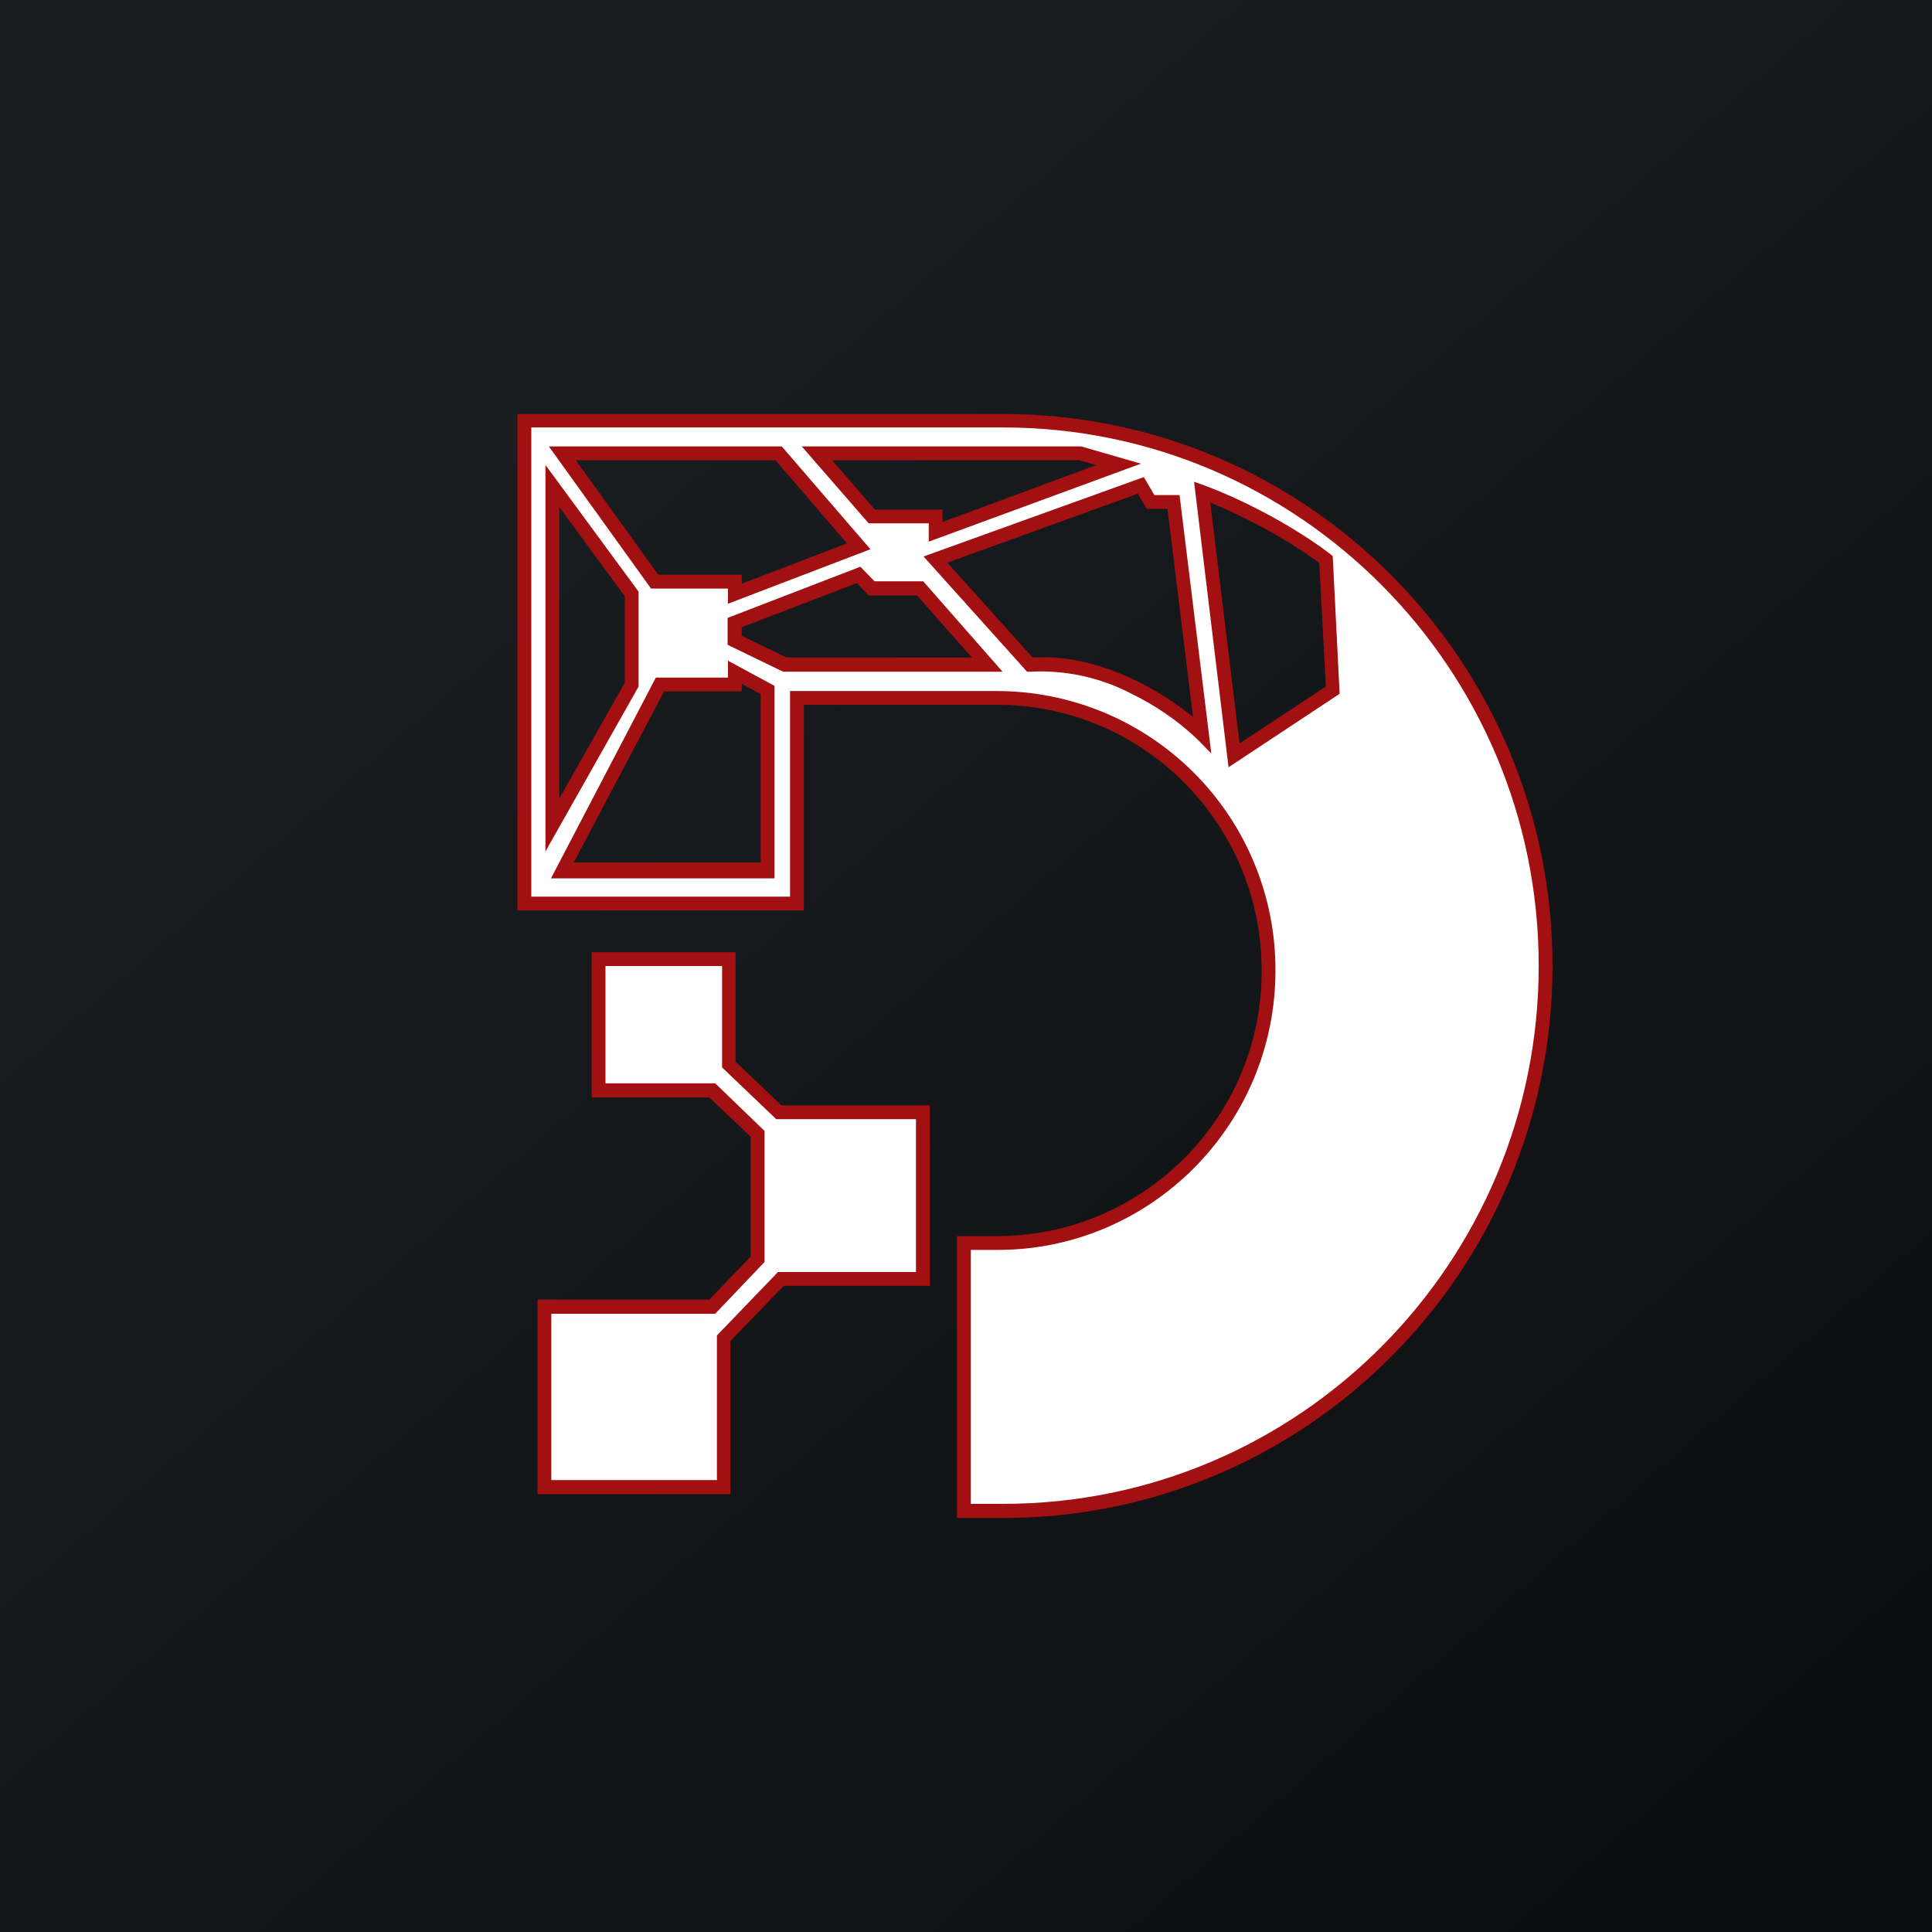
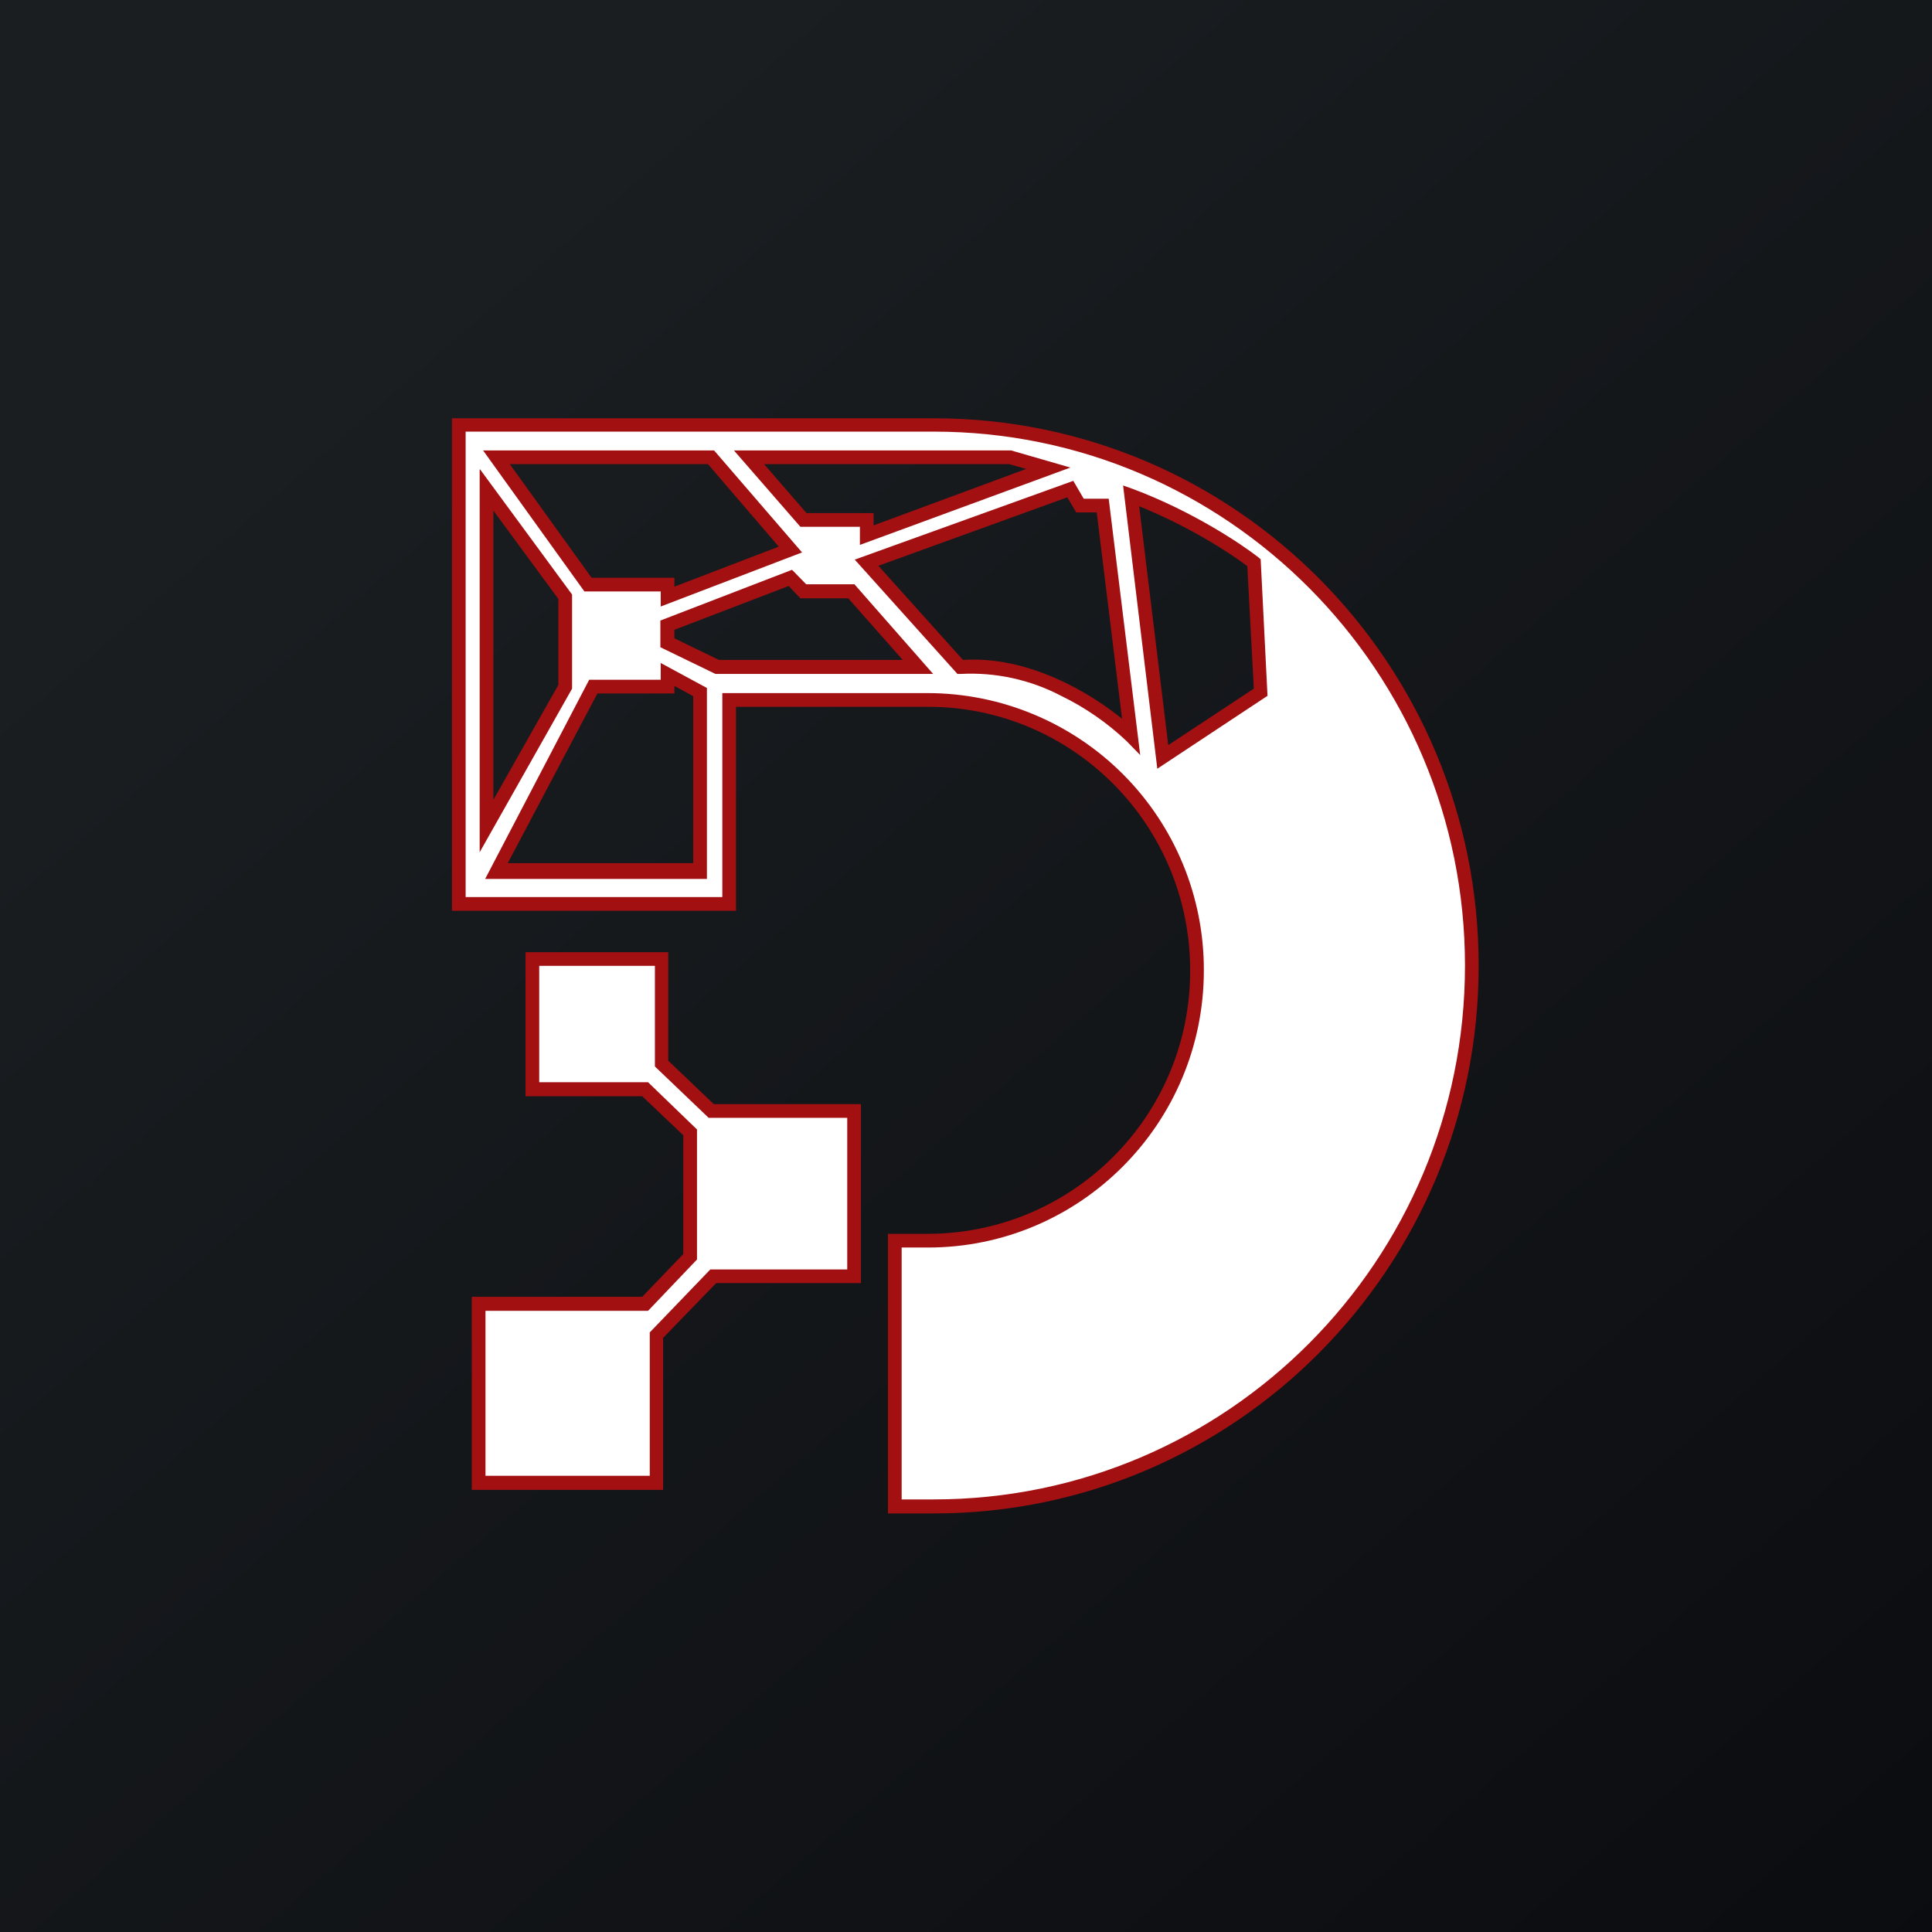
<svg xmlns="http://www.w3.org/2000/svg" viewBox="0 0 56 56">
-   <rect width="56" height="56" fill="url(#aiqc5mkkl)" />
-   <path fill-rule="evenodd" d="M15.2 12.2v13.99h7.9v-5.96h5.8a7.88 7.88 0 0 1 7.87 7.9c0 4.36-3.52 7.9-7.86 7.9h-.97v7.76h1.14c8.68 0 15.72-7.07 15.72-15.8 0-8.72-7.04-15.8-15.72-15.8H15.2Zm7.37.94H16.3l2.67 3.72h2.33v.35l3.59-1.38-2.32-2.7Zm-6.55 10.78V14.1l2.29 3.11v2.63L16 23.92Zm.28 1.34h5.95V20l-.95-.51v.35h-2.17l-2.83 5.42Zm12.31-6h-5.85l-1.46-.7v-.51l3.59-1.38.38.38h1.4l1.94 2.22Zm2.7-6.12h-7.63l1.6 1.83h1.84v.45l5.3-1.96-1.1-.32Zm-4.2 3.08 5.95-2.15.29.48h.67l.82 6.74c-.75-.75-2.8-2.2-4.99-2.02l-2.73-3.05Zm8.66 5.68-.93-7.64c1.7.64 3.1 1.57 3.6 1.96l.19 3.78-2.86 1.9Zm-14.65 5.9h-3.77v3.81h3.3l1.31 1.26v3.63l-1.31 1.37h-4.87v5.23h5.2v-4.3l1.65-1.73h4.13v-4.83h-4.19l-1.45-1.39V27.8Z" fill="#fff" />
-   <path fill-rule="evenodd" d="M15 12h14.08C37.88 12 45 19.16 45 28c0 8.83-7.13 16-15.92 16h-1.34v-8.17h1.17a7.68 7.68 0 0 0 7.66-7.7c0-4.25-3.43-7.7-7.66-7.7H23.3v5.96H15v-14.4Zm.4.4v13.59h7.5v-5.96h6a8.08 8.08 0 0 1 8.07 8.1c0 4.47-3.61 8.1-8.06 8.1h-.77v7.36h.94c8.57 0 15.52-6.98 15.52-15.6 0-8.6-6.95-15.6-15.52-15.6H15.4Zm.51.54h6.75l2.57 2.98-4.13 1.58v-.44h-2.23l-2.96-4.12Zm5.59 3.98 3.05-1.17-2.07-2.41h-5.79l2.39 3.32h2.42v.26Zm1.74-3.98h8.1l1.73.5-6.15 2.26v-.53h-1.74l-1.94-2.23Zm.88.4 1.24 1.43h1.96v.36l4.46-1.65-.5-.14h-7.16Zm-8.3.15 2.69 3.66v2.75l-2.7 4.78V13.5Zm17.33.33.31.53h.73l.92 7.49-.4-.41a7.64 7.64 0 0 0-1.91-1.32 5.67 5.67 0 0 0-2.93-.64h-.1l-3-3.34 6.38-2.3Zm-5.69 2.49 2.47 2.75c1.11-.07 2.17.26 3.04.69.65.32 1.2.7 1.61 1.03l-.74-6.03h-.6l-.26-.44-5.52 2Zm7.14-2.35.31.11c1.73.65 3.15 1.6 3.65 1.99l.07.06.2 3.99-3.22 2.13-1-8.28Zm-18.38.75 1.89 2.57v2.51l-1.9 3.36v-8.44Zm18.86-.14.85 6.98 2.5-1.65-.19-3.58c-.5-.38-1.7-1.16-3.16-1.75Zm-10.14 1.86.41.42h1.41l2.3 2.62H22.7l-1.61-.78v-.78l3.84-1.48Zm-3.44 1.75v.25l1.3.63h5.37l-1.59-1.8h-1.4l-.34-.36-3.34 1.28Zm-.4.97 1.35.73v5.58h-6.48l3.04-5.82h2.09v-.49Zm.4.68v.21h-2.25L16.63 25h5.42v-4.88l-.55-.3Zm-4.35 7.77h4.17v3.17l1.33 1.27h4.3v5.23h-4.23l-1.55 1.6v4.44h-5.59v-5.64h4.98l1.2-1.25v-3.47l-1.2-1.14h-3.41v-4.2Zm.4.4v3.4h3.18l1.43 1.38v3.8l-1.43 1.5h-4.75v4.82h4.8v-4.19l1.77-1.84h4v-4.43H22.5l-1.57-1.5V28h-3.37Z" fill="#A21012" />
-   <defs>
-     <linearGradient id="aiqc5mkkl" x1="10.42" y1="9.71" x2="68.15" y2="76.02" gradientUnits="userSpaceOnUse">
-       <stop stop-color="#1A1E21" />
-       <stop offset="1" stop-color="#06060A" />
-     </linearGradient>
-   </defs>
+   <rect width="56" height="56" fill="url(#a)" />
+   <g transform="translate(-1.78,0.22) scale(0.992)">
+     <path fill-rule="evenodd" d="M15.2 12.2v13.99h7.9v-5.96h5.8a7.88 7.88 0 0 1 7.87 7.9c0 4.36-3.52 7.9-7.86 7.9h-.97v7.76h1.14c8.68 0 15.72-7.07 15.72-15.8 0-8.72-7.04-15.8-15.72-15.8H15.2Zm7.37.94H16.3l2.67 3.72h2.33v.35l3.59-1.38-2.32-2.7Zm-6.55 10.78V14.1l2.29 3.11v2.63L16 23.92Zm.28 1.34h5.95V20l-.95-.51v.35h-2.17l-2.83 5.42Zm12.31-6h-5.85l-1.46-.7v-.51l3.59-1.38.38.38h1.4l1.94 2.22Zm2.7-6.12h-7.63l1.6 1.83h1.84v.45l5.3-1.96-1.1-.32Zm-4.2 3.08 5.95-2.15.29.48h.67l.82 6.74c-.75-.75-2.8-2.2-4.99-2.02l-2.73-3.05Zm8.66 5.68-.93-7.64c1.7.64 3.1 1.57 3.6 1.96l.19 3.78-2.86 1.9Zm-14.65 5.9h-3.77v3.81h3.3l1.31 1.26v3.63l-1.31 1.37h-4.87v5.23h5.2v-4.3l1.65-1.73h4.13v-4.83h-4.19l-1.45-1.39V27.8Z" fill="#fff" />
+     <path fill-rule="evenodd" d="M15 12h14.08C37.88 12 45 19.16 45 28c0 8.83-7.13 16-15.92 16h-1.34v-8.17h1.17a7.68 7.68 0 0 0 7.66-7.7c0-4.25-3.43-7.7-7.66-7.7H23.3v5.96H15v-14.4Zm.4.4v13.59h7.5v-5.96h6a8.08 8.08 0 0 1 8.07 8.1c0 4.47-3.61 8.1-8.06 8.1h-.77v7.36h.94c8.57 0 15.52-6.98 15.52-15.6 0-8.6-6.95-15.6-15.52-15.6H15.4Zm.51.54h6.75l2.57 2.98-4.13 1.58v-.44h-2.23l-2.96-4.12Zm5.59 3.98 3.05-1.17-2.07-2.41h-5.79l2.39 3.32h2.42v.26Zm1.74-3.98h8.1l1.73.5-6.15 2.26v-.53h-1.74l-1.94-2.23Zm.88.4 1.24 1.43h1.96v.36l4.46-1.65-.5-.14h-7.16Zm-8.3.15 2.69 3.66v2.75l-2.7 4.78V13.5Zm17.33.33.31.53h.73l.92 7.49-.4-.41a7.64 7.64 0 0 0-1.91-1.32 5.67 5.67 0 0 0-2.93-.64h-.1l-3-3.34 6.38-2.3Zm-5.69 2.49 2.47 2.75c1.11-.07 2.17.26 3.04.69.65.32 1.2.7 1.61 1.03l-.74-6.03h-.6l-.26-.44-5.52 2Zm7.14-2.35.31.11c1.73.65 3.15 1.6 3.65 1.99l.07.06.2 3.99-3.22 2.13-1-8.28Zm-18.38.75 1.89 2.57v2.51l-1.9 3.36v-8.44Zm18.86-.14.85 6.98 2.5-1.65-.19-3.58c-.5-.38-1.7-1.16-3.16-1.75Zm-10.14 1.86.41.42h1.41l2.3 2.62H22.7l-1.61-.78v-.78l3.84-1.48Zm-3.44 1.75v.25l1.3.63h5.37l-1.59-1.8h-1.4l-.34-.36-3.34 1.28Zm-.4.97 1.35.73v5.58h-6.48l3.04-5.82h2.09v-.49Zm.4.68v.21h-2.25L16.63 25h5.42v-4.88l-.55-.3Zm-4.35 7.77h4.17v3.17l1.33 1.27h4.3v5.23h-4.23l-1.55 1.6v4.44h-5.59v-5.64h4.98l1.2-1.25v-3.47l-1.2-1.14h-3.41v-4.2Zm.4.4v3.4h3.18l1.43 1.38v3.8l-1.43 1.5h-4.75v4.82h4.8v-4.19l1.77-1.84h4v-4.43H22.5l-1.57-1.5V28h-3.37Z" fill="#A21012" />
+     <defs>
+       <linearGradient id="a" x1="10.42" y1="9.71" x2="68.15" y2="76.02" gradientUnits="userSpaceOnUse">
+         <stop stop-color="#1A1E21" />
+         <stop offset="1" stop-color="#06060A" />
+       </linearGradient>
+     </defs>
+   </g>
</svg>
